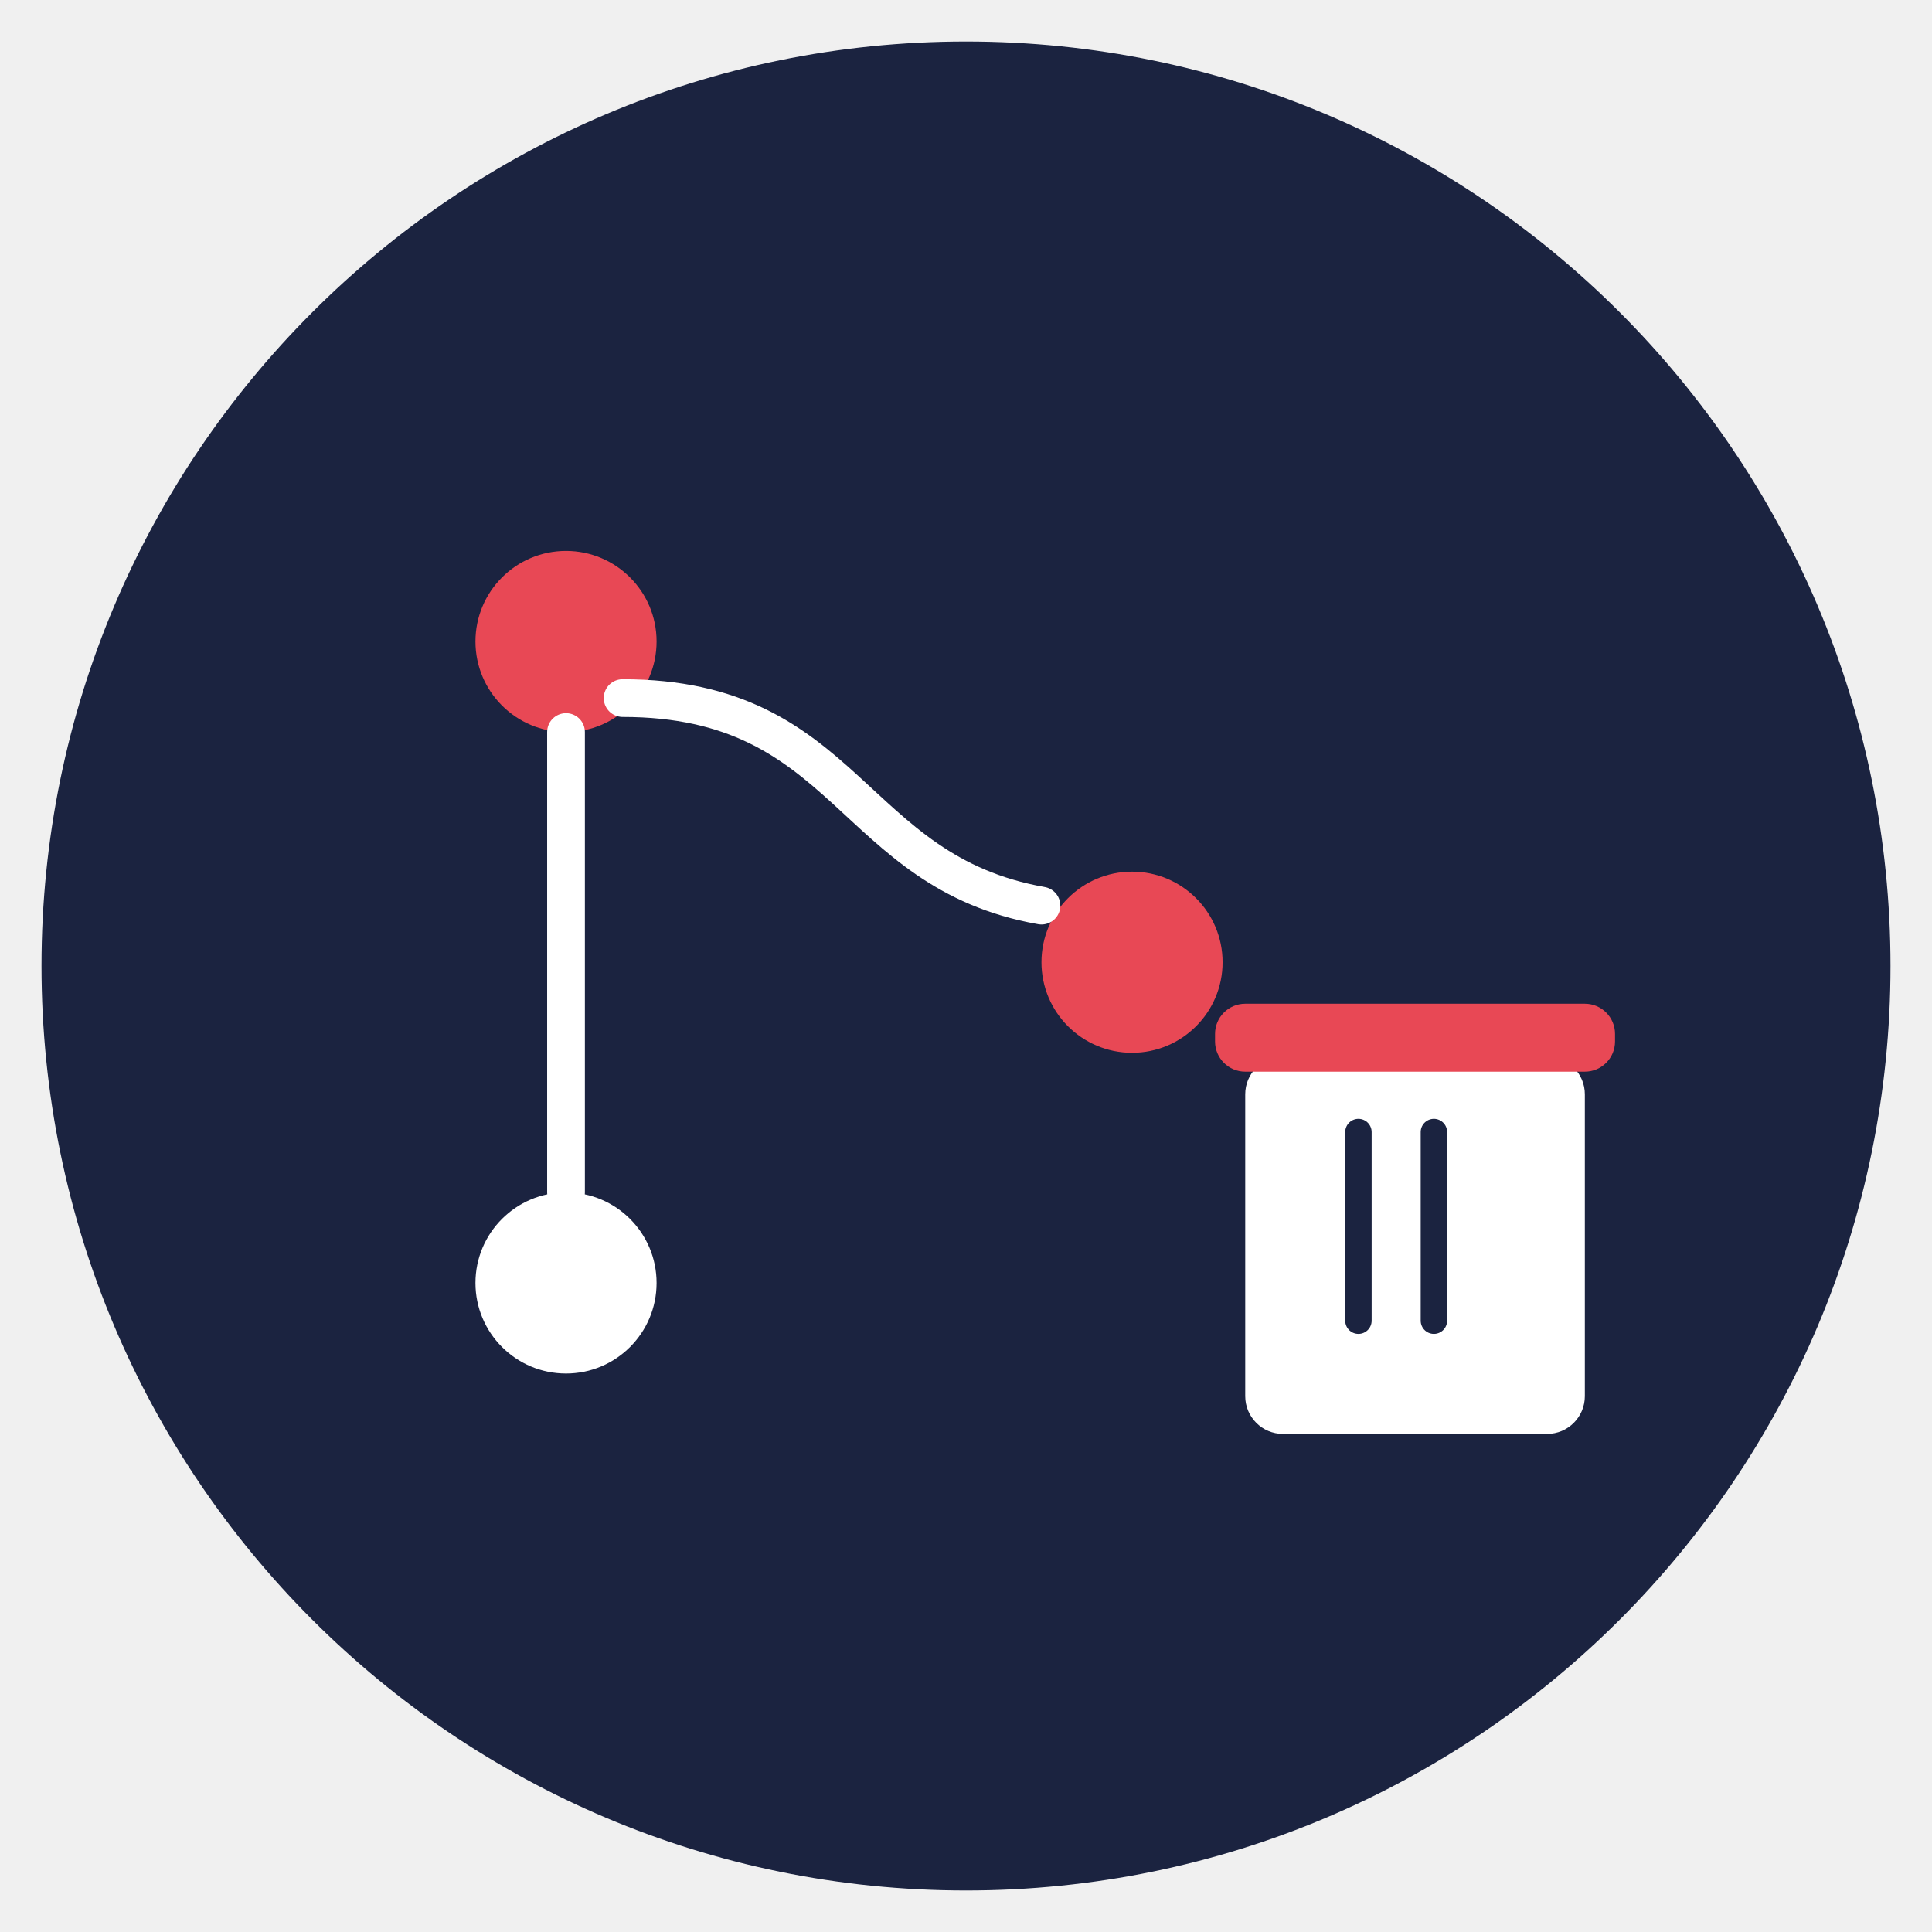
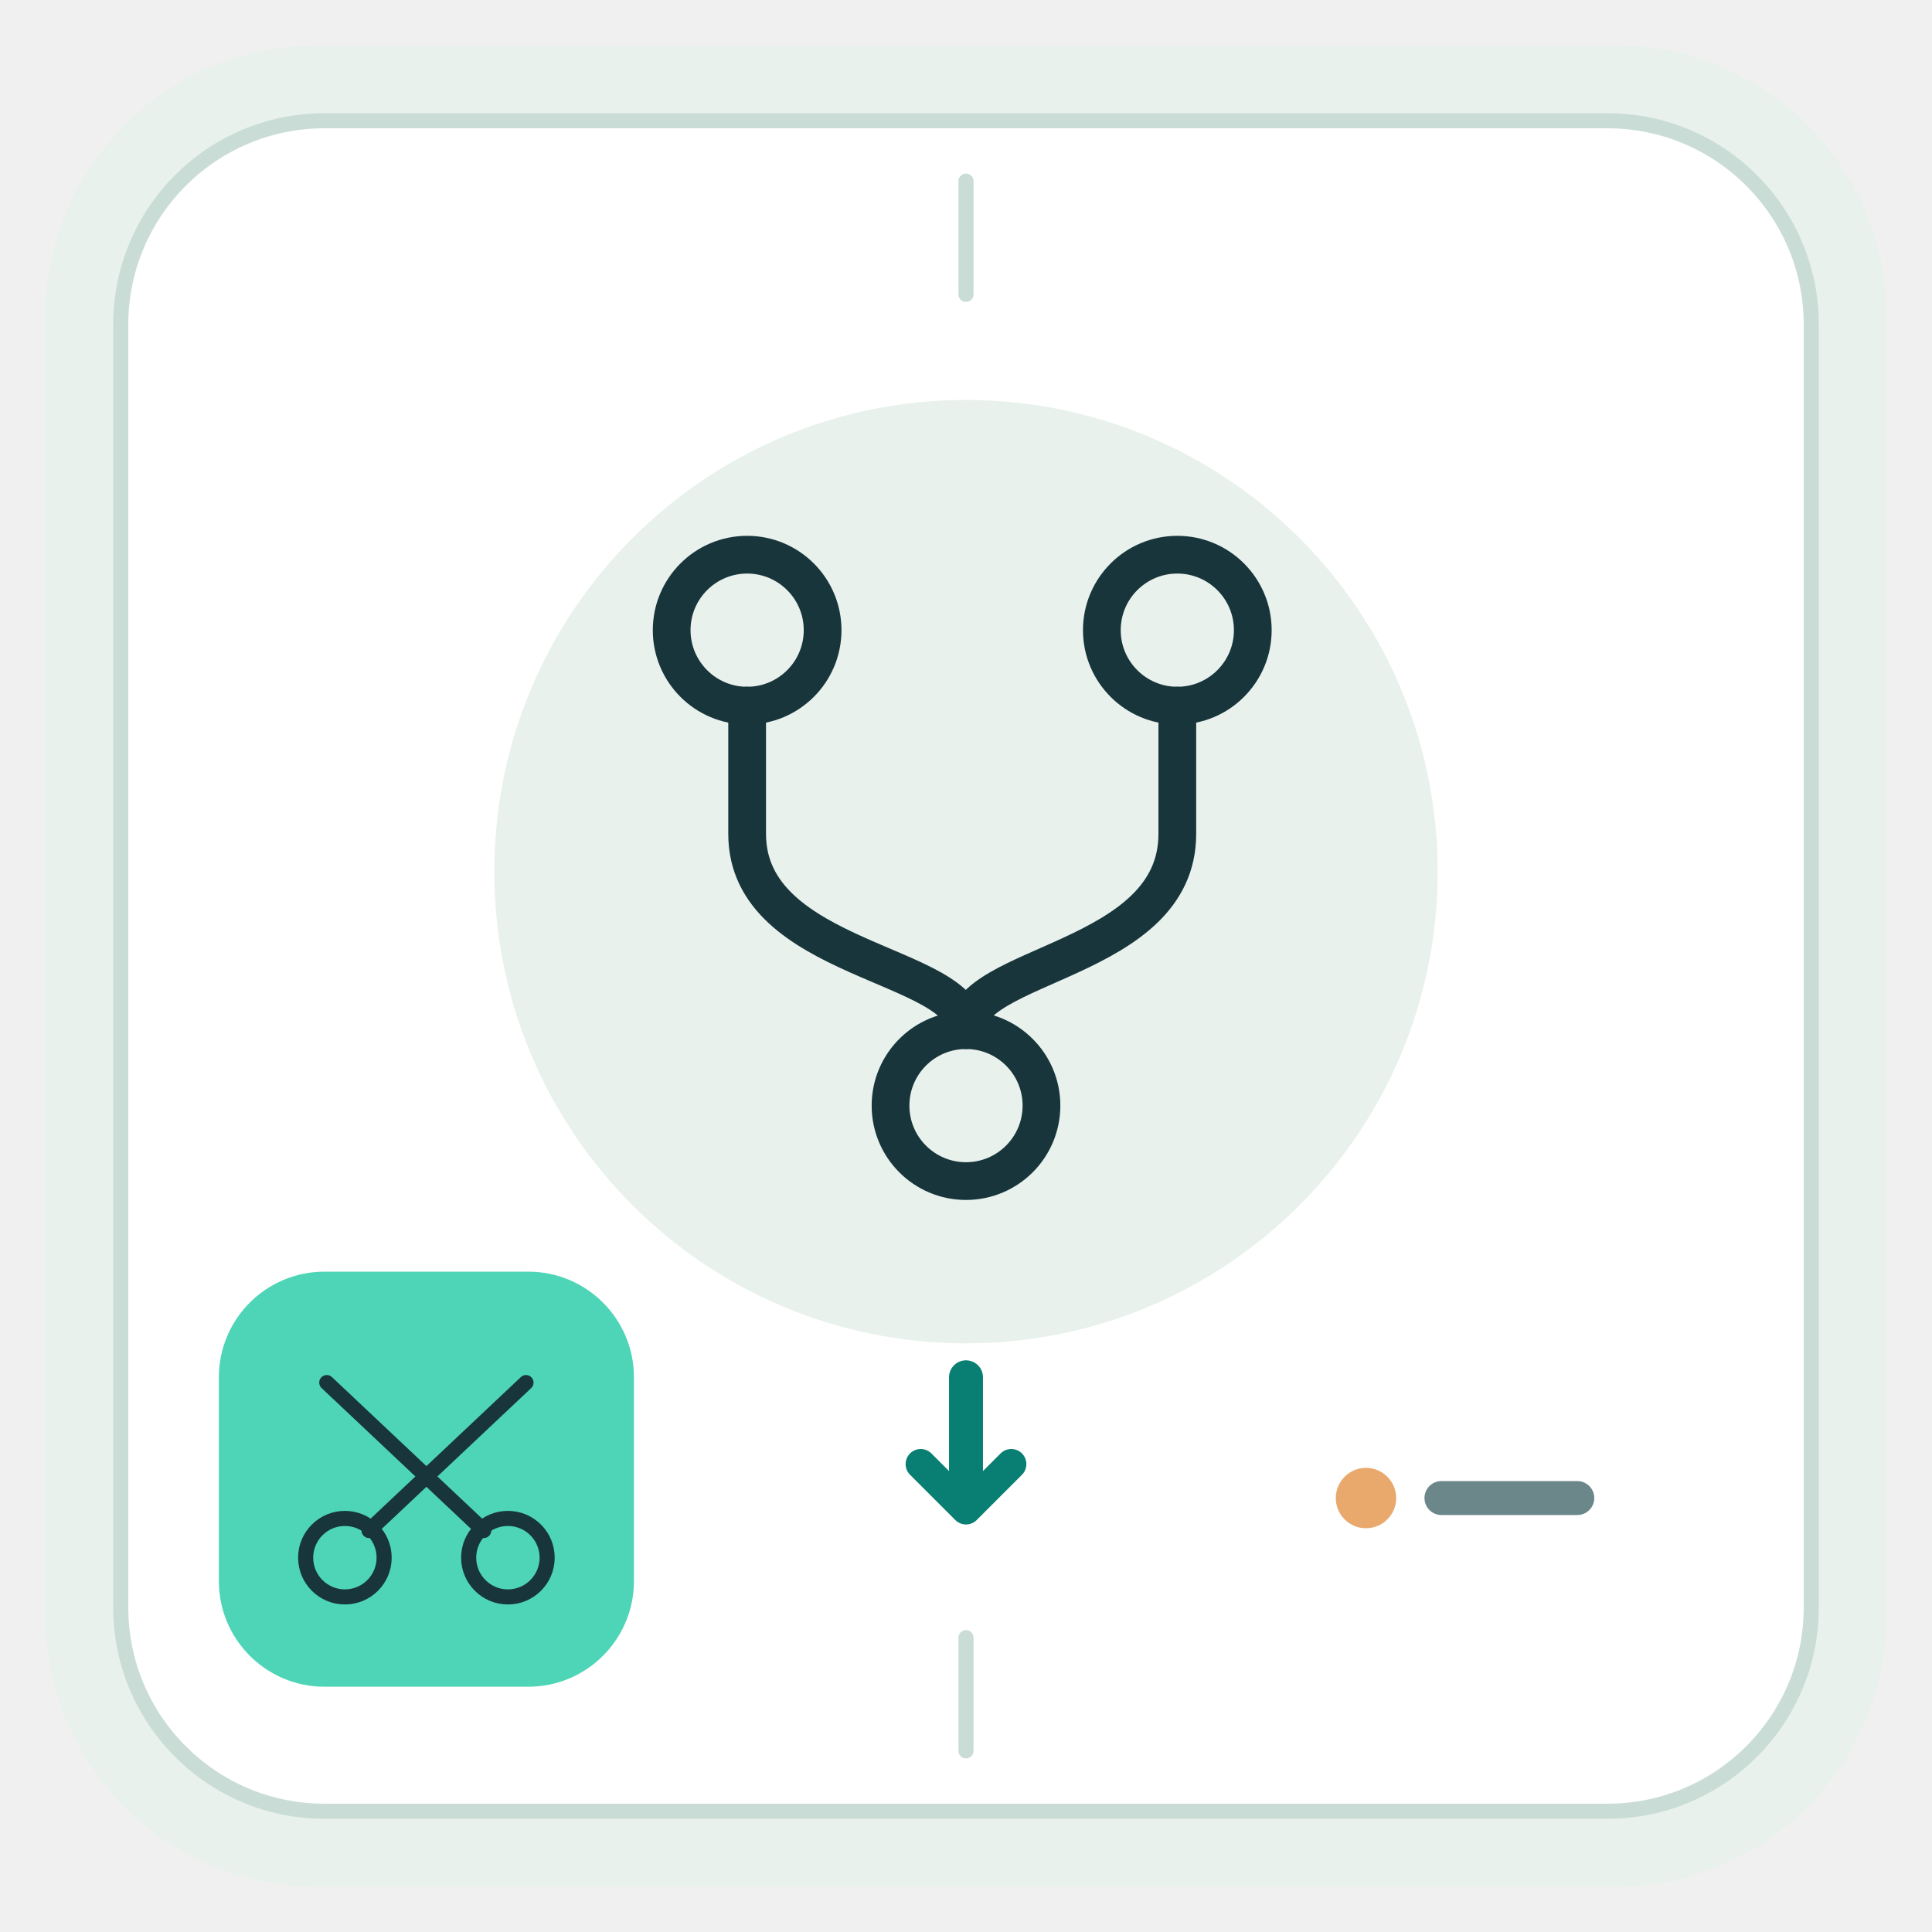
<svg xmlns="http://www.w3.org/2000/svg" viewBox="0 0 512 512" role="img" aria-labelledby="title description">
-   <circle cx="256" cy="256" r="245" fill="#1B2340" />
-   <circle cx="150" cy="170" r="24" fill="#E84855" />
-   <circle cx="150" cy="340" r="24" fill="#FFFFFF" />
-   <circle cx="300" cy="255" r="24" fill="#E84855" />
-   <path d="M150 194v122M165 185c60 0 60 46 111 55" fill="none" stroke="#FFFFFF" stroke-linecap="round" stroke-linejoin="round" stroke-width="10" />
-   <rect x="330" y="280" width="90" height="100" rx="10" fill="#FFFFFF" />
-   <rect x="322" y="266" width="106" height="18" rx="8" fill="#E84855" />
-   <path d="M360 300v50M380 300v50" fill="none" stroke="#1B2340" stroke-linecap="round" stroke-linejoin="round" stroke-width="7" />
+   <rect x="12" y="12" width="488" height="488" rx="72" fill="#E8F1EC" />
+   <rect x="32" y="32" width="448" height="448" rx="54" fill="#FFFFFF" stroke="#CADCD6" stroke-width="4" />
+   <path d="M256 48v30M256 434v30" stroke="#CADCD6" stroke-width="4" stroke-linecap="round" />
+   <circle cx="256" cy="231" r="125" fill="#E8F1EC" />
+   <g transform="translate(156 131) scale(2.00)" fill="none" stroke="#17353B" stroke-width="5" stroke-linecap="round" stroke-linejoin="round">
+     <circle cx="21" cy="18" r="10" />
+     <circle cx="78" cy="18" r="10" />
+     <circle cx="50" cy="81" r="10" />
+     <path d="M21 28v17c0 17 29 17 29 26m28-43v17c0 17-28 17-28 26" />
+   </g>
+   <path d="M256 365v34" stroke="#087F72" stroke-width="9" stroke-linecap="round" />
+   <path d="m244 388 12 12 12-12" fill="none" stroke="#087F72" stroke-width="8" stroke-linecap="round" stroke-linejoin="round" />
+   <rect x="58" y="337" width="110" height="110" rx="28" fill="#4ED5B7" />
+   <g transform="translate(73 352) scale(0.80)" fill="none" stroke="#17353B" stroke-width="5" stroke-linecap="round" stroke-linejoin="round">
+     <circle cx="23" cy="76" r="13" />
+     <circle cx="77" cy="76" r="13" />
+     <path d="M31 67 83 18M69 67 17 18" />
+   </g>
+   <circle cx="362" cy="397" r="8" fill="#E9A86C" />
+   <path d="M382 397h36" stroke="#6B878A" stroke-width="9" stroke-linecap="round" />
</svg>
